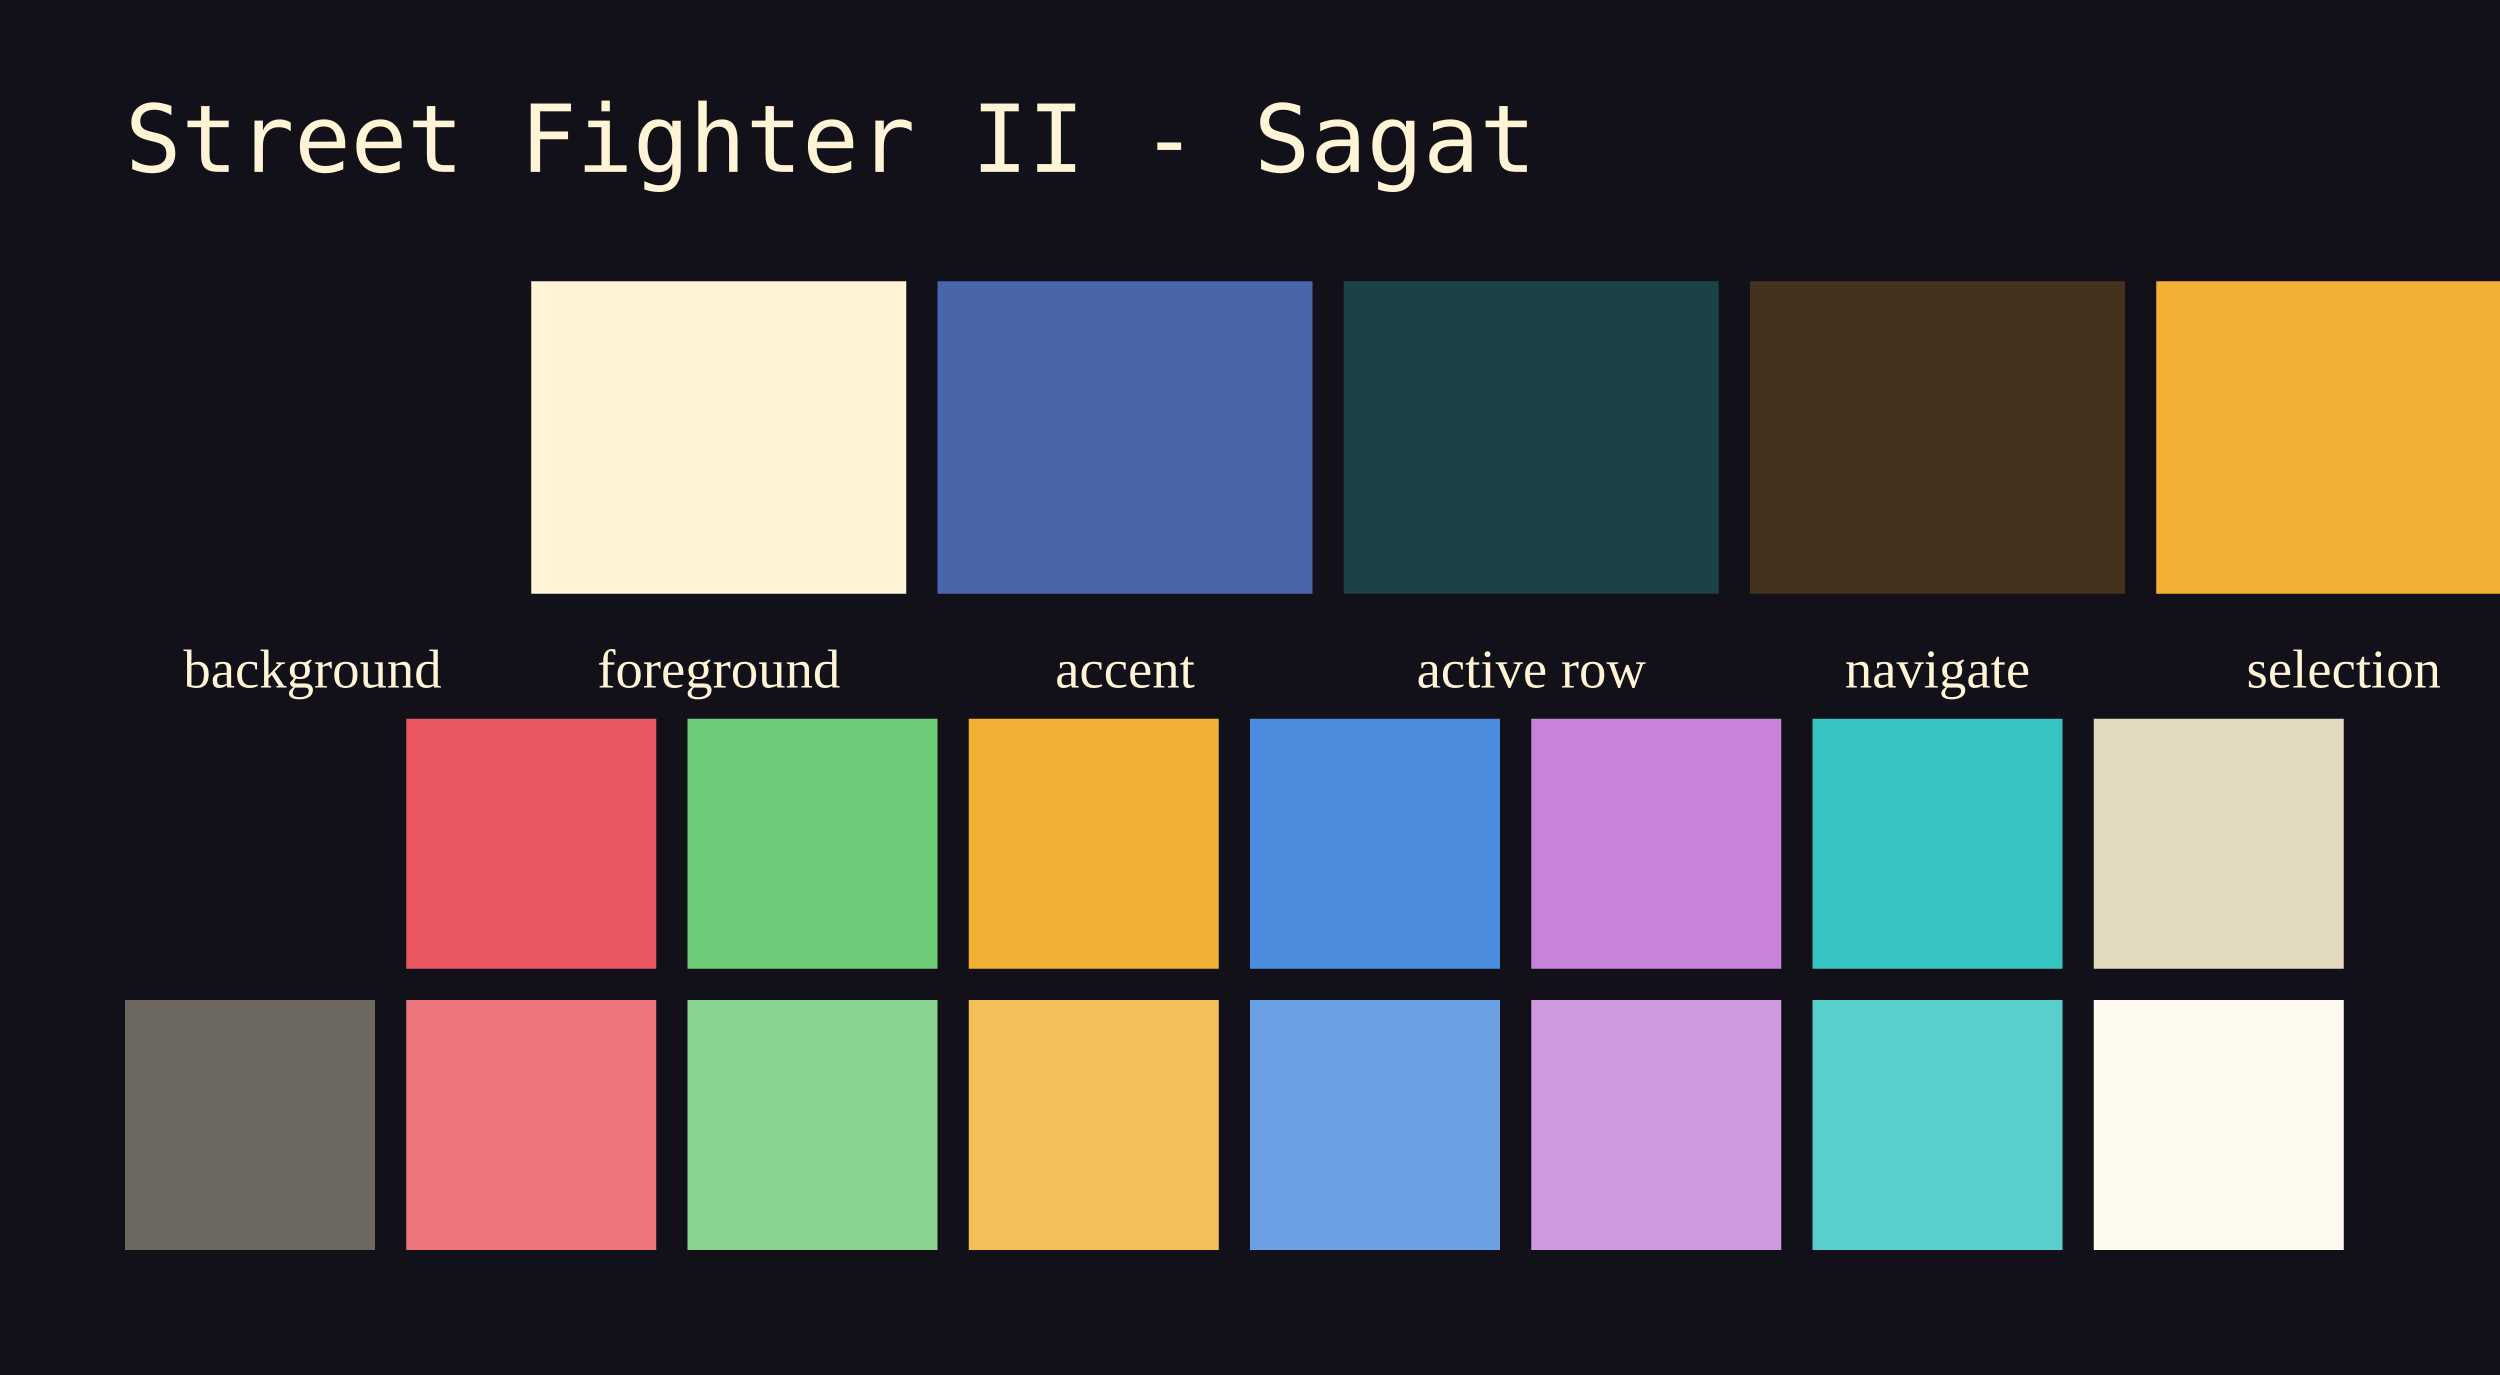
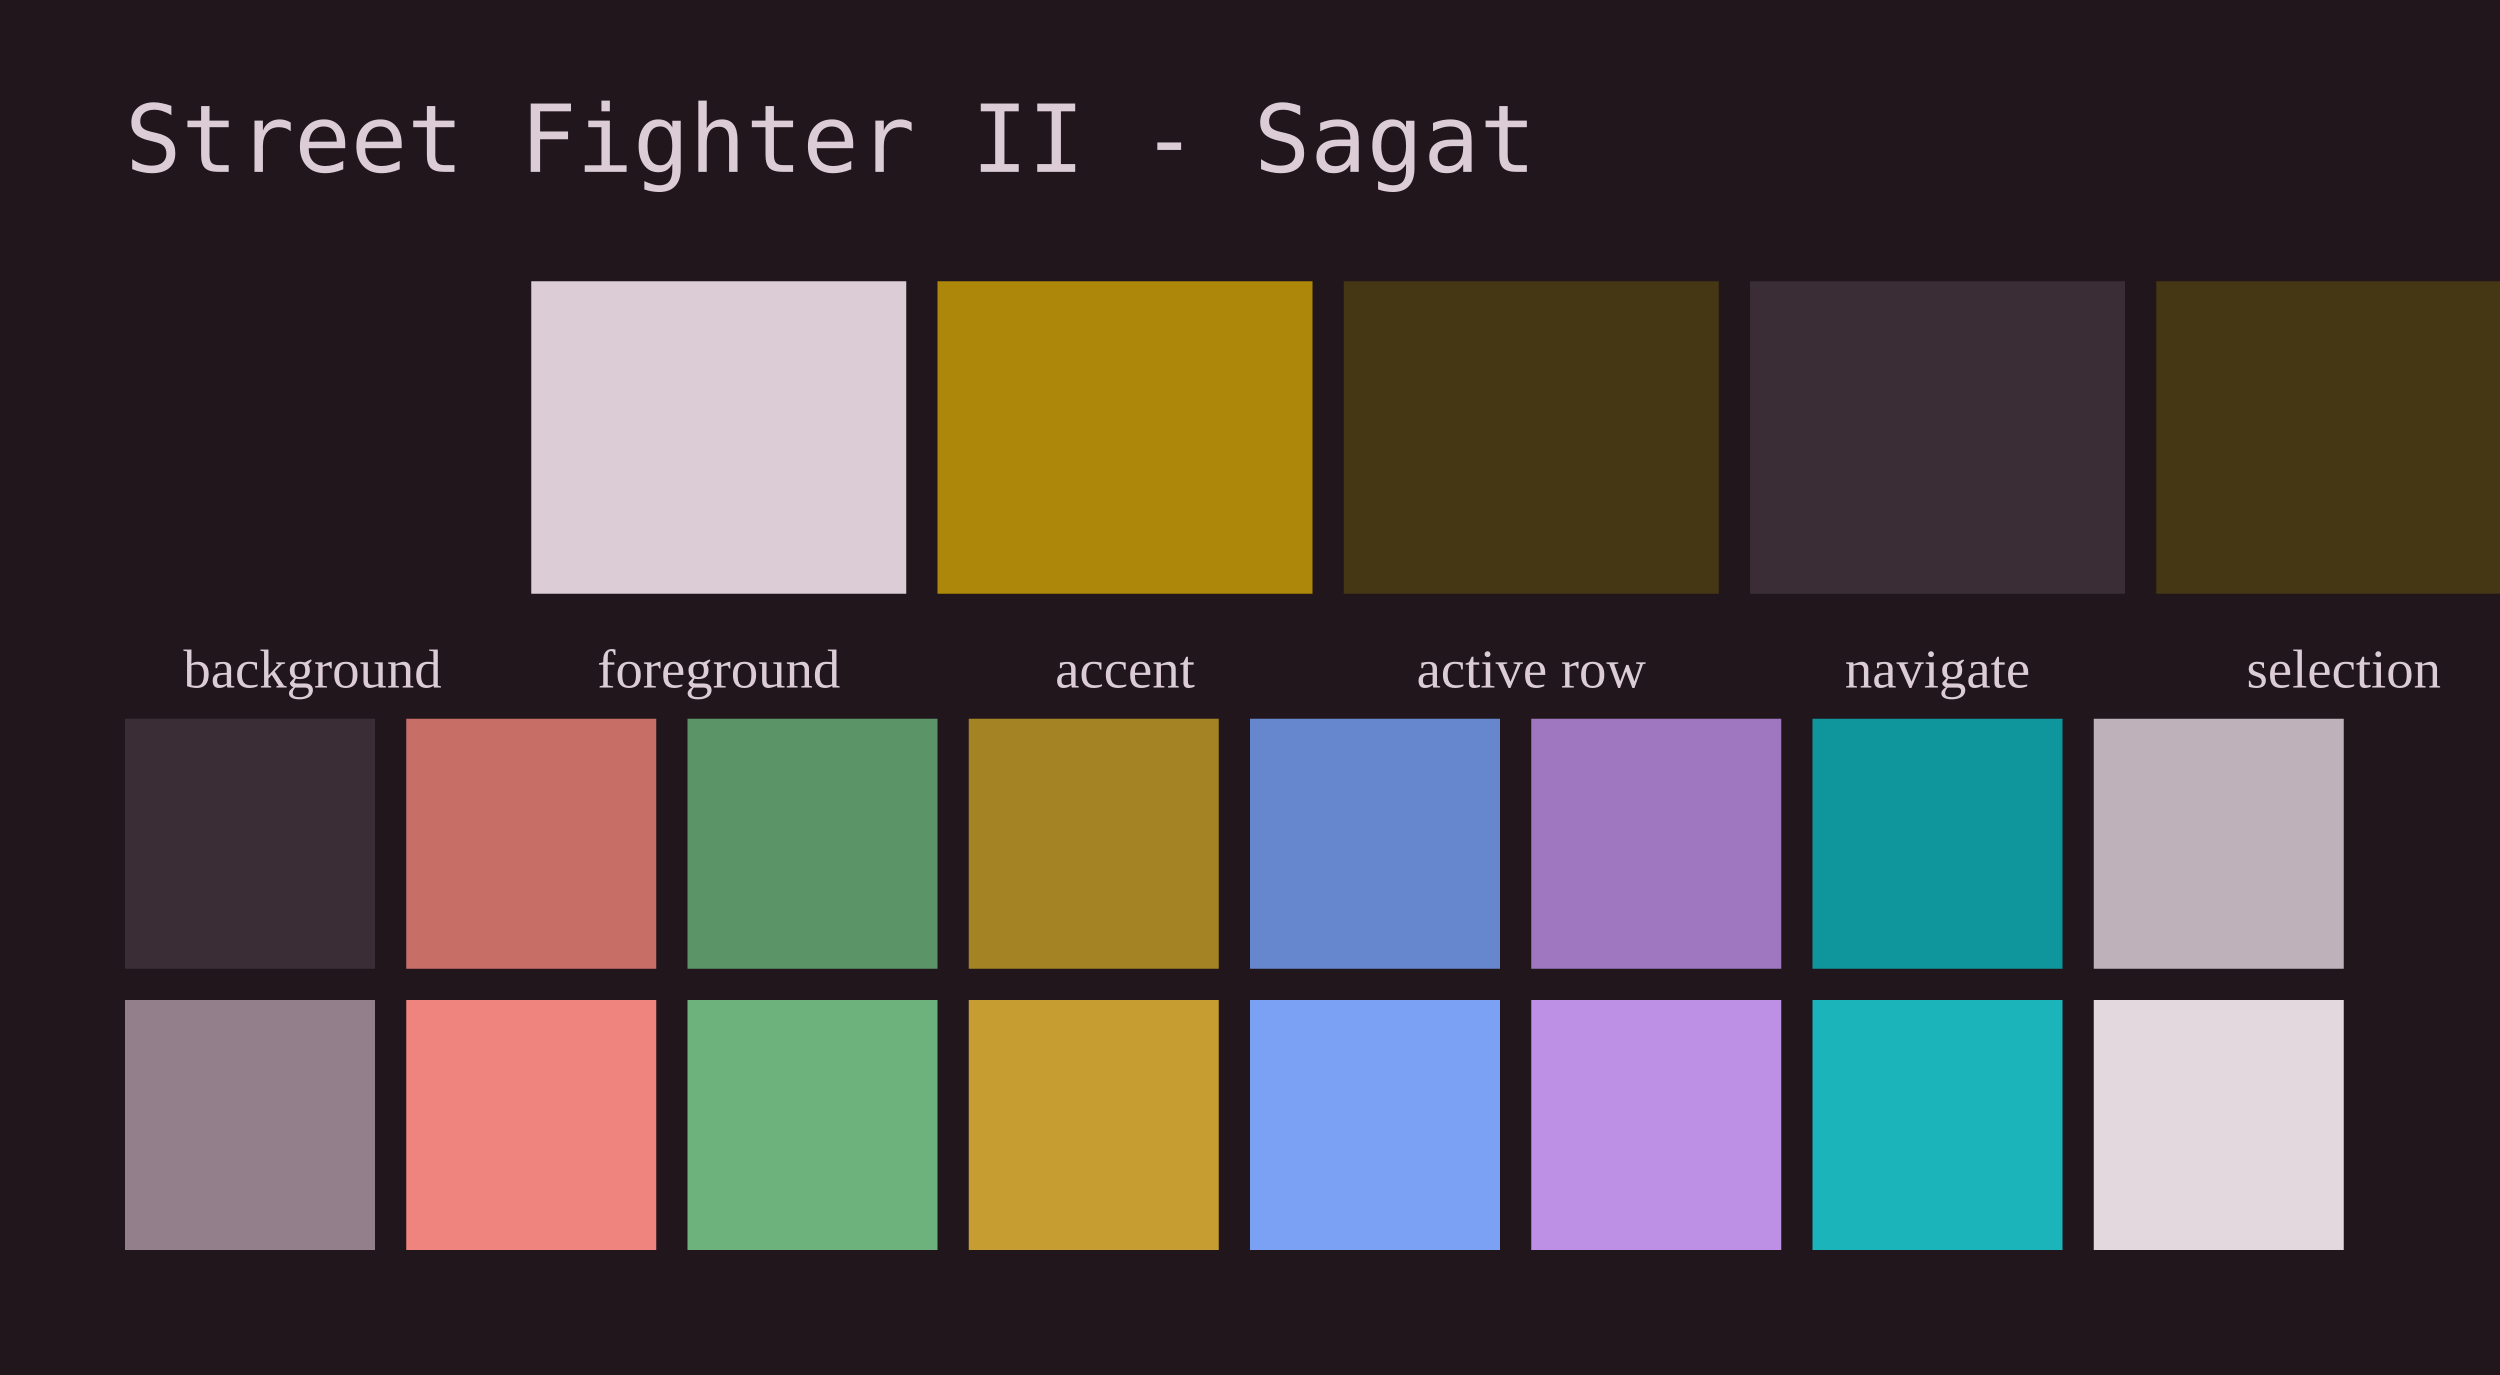
<svg xmlns="http://www.w3.org/2000/svg" width="320" height="176" viewBox="0 0 320 176">
-   <rect width="320" height="176" fill="#121018" />
-   <text x="16" y="22" font-family="ui-monospace, monospace" font-size="12" fill="#fff4d6">Street Fighter II - Sagat</text>
-   <rect x="16" y="36" width="48" height="40" fill="#121018" />
-   <text x="40" y="88" text-anchor="middle" font-size="7" fill="#fff4d6">background</text>
-   <rect x="68" y="36" width="48" height="40" fill="#fff4d6" />
-   <text x="92" y="88" text-anchor="middle" font-size="7" fill="#fff4d6">foreground</text>
-   <rect x="120" y="36" width="48" height="40" fill="#4a65a9" />
-   <text x="144" y="88" text-anchor="middle" font-size="7" fill="#fff4d6">accent</text>
-   <rect x="172" y="36" width="48" height="40" fill="#1c4248" />
-   <text x="196" y="88" text-anchor="middle" font-size="7" fill="#fff4d6">active row</text>
-   <rect x="224" y="36" width="48" height="40" fill="#43331e" />
-   <text x="248" y="88" text-anchor="middle" font-size="7" fill="#fff4d6">navigate</text>
-   <rect x="276" y="36" width="48" height="40" fill="#f2b134" />
-   <text x="300" y="88" text-anchor="middle" font-size="7" fill="#fff4d6">selection</text>
-   <rect x="16" y="92" width="32" height="32" fill="#121018" />
-   <rect x="52" y="92" width="32" height="32" fill="#e8565f" />
-   <rect x="88" y="92" width="32" height="32" fill="#6ecb78" />
-   <rect x="124" y="92" width="32" height="32" fill="#f2b134" />
-   <rect x="160" y="92" width="32" height="32" fill="#4a8bdd" />
-   <rect x="196" y="92" width="32" height="32" fill="#c783d9" />
-   <rect x="232" y="92" width="32" height="32" fill="#35c4c2" />
-   <rect x="268" y="92" width="32" height="32" fill="#e3d9bf" />
-   <rect x="16" y="128" width="32" height="32" fill="#6c6760" />
-   <rect x="52" y="128" width="32" height="32" fill="#ec747c" />
-   <rect x="88" y="128" width="32" height="32" fill="#88d490" />
-   <rect x="124" y="128" width="32" height="32" fill="#f4bf59" />
-   <rect x="160" y="128" width="32" height="32" fill="#6ba0e3" />
-   <rect x="196" y="128" width="32" height="32" fill="#d199e0" />
-   <rect x="232" y="128" width="32" height="32" fill="#59cfcd" />
-   <rect x="268" y="128" width="32" height="32" fill="#fffaf0" />
+   <rect width="320" height="176" fill="#20161c" />
+   <text x="16" y="22" font-family="ui-monospace, monospace" font-size="12" fill="#dbccd5">Street Fighter II - Sagat</text>
+   <rect x="16" y="36" width="48" height="40" fill="#20161c" />
+   <text x="40" y="88" text-anchor="middle" font-size="7" fill="#dbccd5">background</text>
+   <rect x="68" y="36" width="48" height="40" fill="#dbccd5" />
+   <text x="92" y="88" text-anchor="middle" font-size="7" fill="#dbccd5">foreground</text>
+   <rect x="120" y="36" width="48" height="40" fill="#ad8709" />
+   <text x="144" y="88" text-anchor="middle" font-size="7" fill="#dbccd5">accent</text>
+   <rect x="172" y="36" width="48" height="40" fill="#453714" />
+   <text x="196" y="88" text-anchor="middle" font-size="7" fill="#dbccd5">active row</text>
+   <rect x="224" y="36" width="48" height="40" fill="#3b2d36" />
+   <text x="248" y="88" text-anchor="middle" font-size="7" fill="#dbccd5">navigate</text>
+   <rect x="276" y="36" width="48" height="40" fill="#453714" />
+   <text x="300" y="88" text-anchor="middle" font-size="7" fill="#dbccd5">selection</text>
+   <rect x="16" y="92" width="32" height="32" fill="#3b2d36" />
+   <rect x="52" y="92" width="32" height="32" fill="#c76e67" />
+   <rect x="88" y="92" width="32" height="32" fill="#5b9467" />
+   <rect x="124" y="92" width="32" height="32" fill="#a48324" />
+   <rect x="160" y="92" width="32" height="32" fill="#6686cd" />
+   <rect x="196" y="92" width="32" height="32" fill="#9e77c0" />
+   <rect x="232" y="92" width="32" height="32" fill="#0e969c" />
+   <rect x="268" y="92" width="32" height="32" fill="#bfb1b9" />
+   <rect x="16" y="128" width="32" height="32" fill="#927f8b" />
+   <rect x="52" y="128" width="32" height="32" fill="#ee847d" />
+   <rect x="88" y="128" width="32" height="32" fill="#6db27c" />
+   <rect x="124" y="128" width="32" height="32" fill="#c59d30" />
+   <rect x="160" y="128" width="32" height="32" fill="#7ba1f4" />
+   <rect x="196" y="128" width="32" height="32" fill="#bd90e5" />
+   <rect x="232" y="128" width="32" height="32" fill="#1bb4bb" />
+   <rect x="268" y="128" width="32" height="32" fill="#e2d8de" />
</svg>
